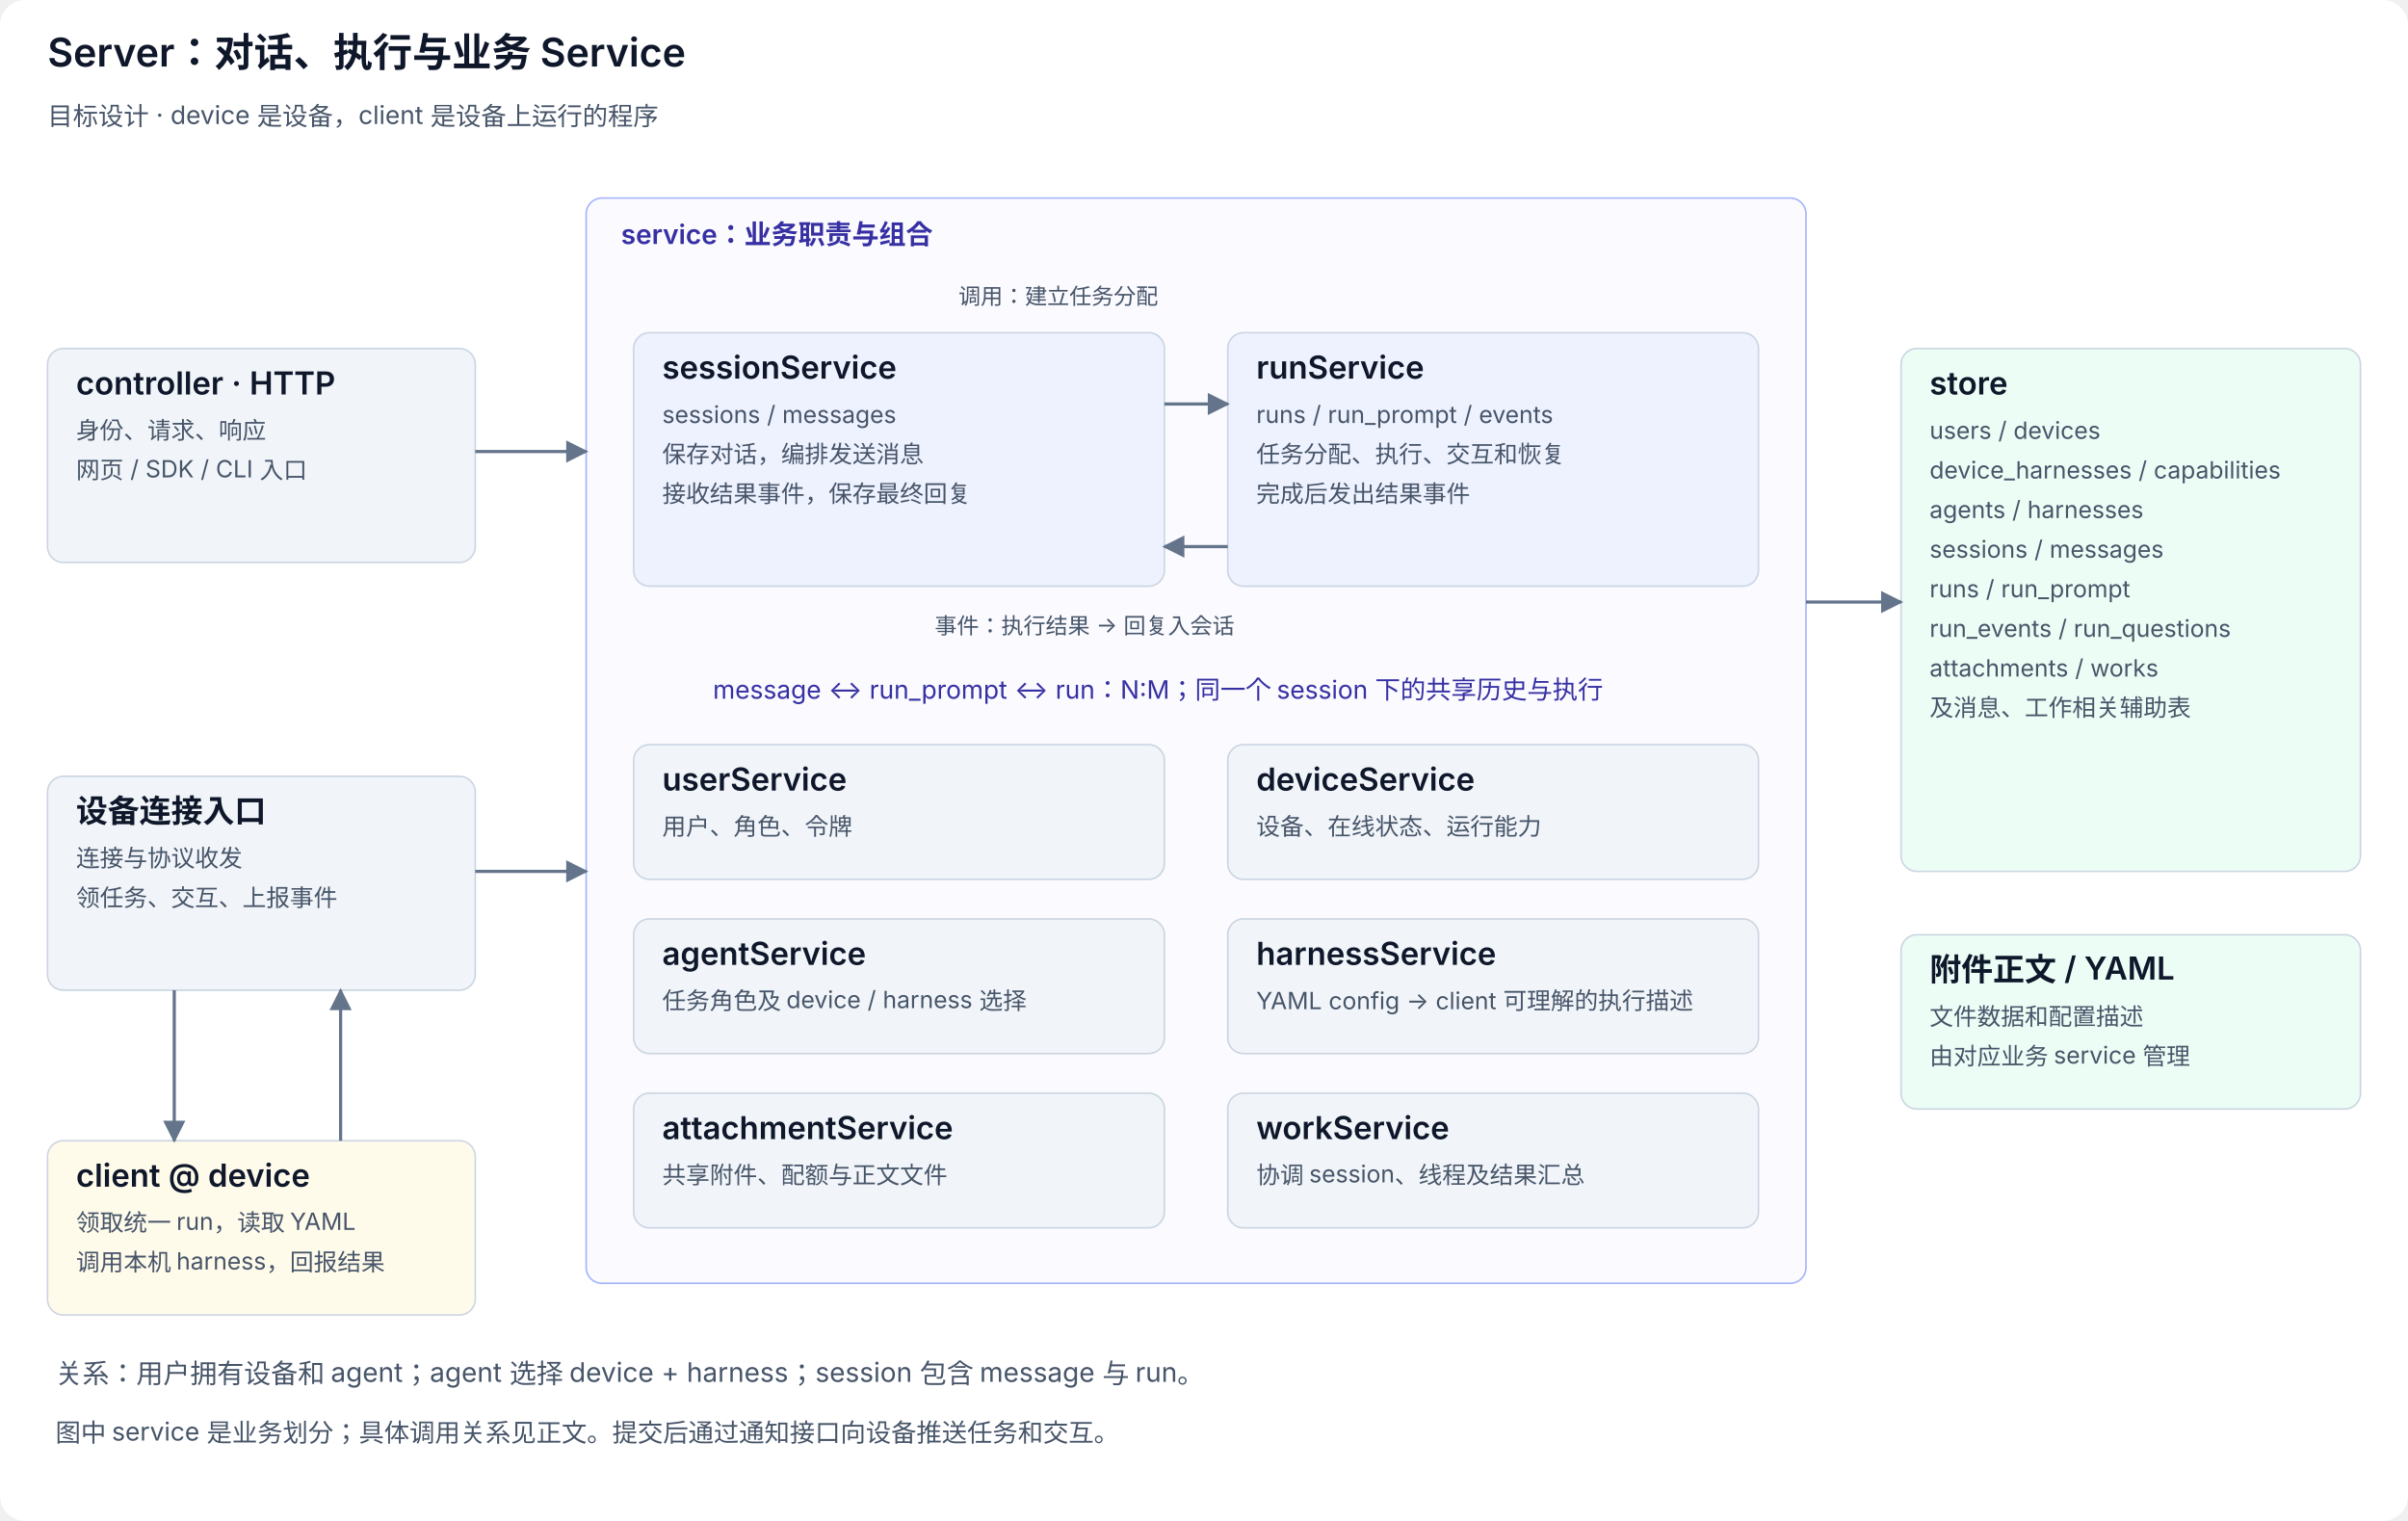
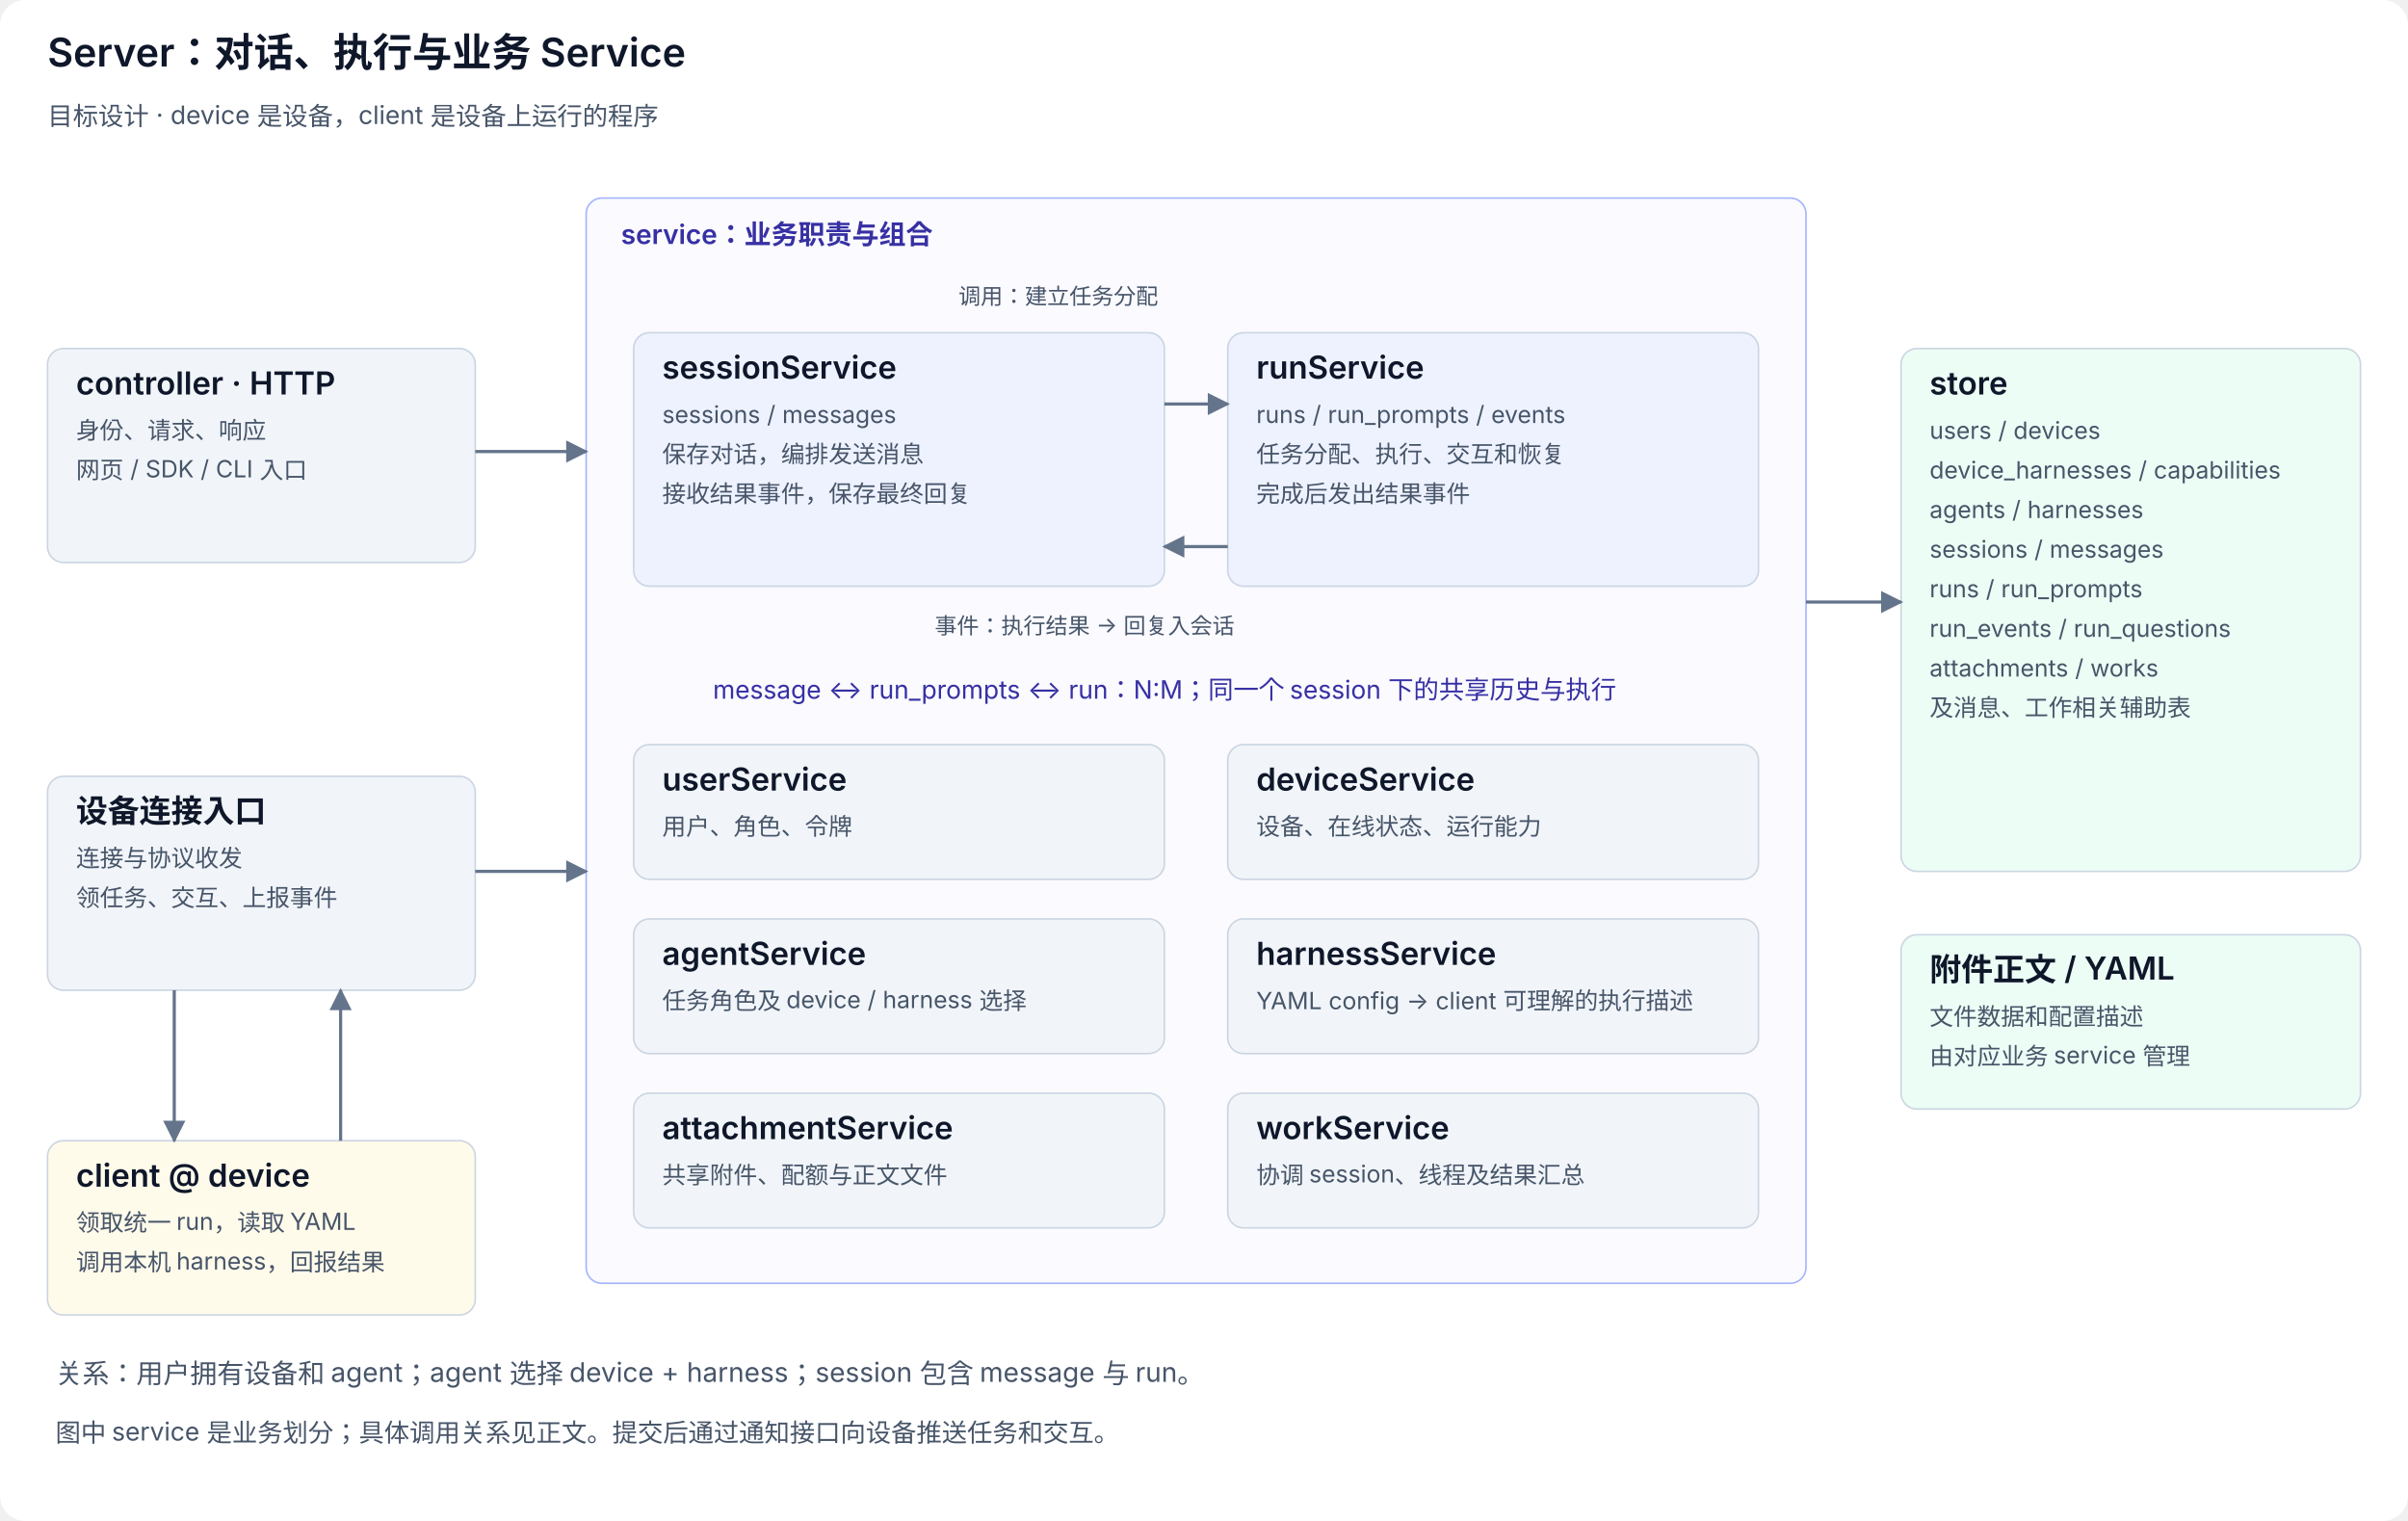
<svg xmlns="http://www.w3.org/2000/svg" width="1520" height="960" viewBox="0 0 1520 960" font-family="-apple-system, Segoe UI, PingFang SC, Microsoft YaHei, sans-serif" role="img" aria-labelledby="title desc">
  <defs>
    <marker id="a" viewBox="0 0 10 10" refX="9" refY="5" markerWidth="7" markerHeight="7" orient="auto-start-reverse">
      <path d="M0,0 L10,5 L0,10 z" fill="#64748b" />
    </marker>
  </defs>
  <rect width="1520" height="960" rx="16" fill="white" />
  <text x="30" y="42" font-size="25" fill="#0f172a" font-weight="600">Server：对话、执行与业务 Service</text>
  <text x="30" y="79" font-size="16" fill="#475569">目标设计 · device 是设备，client 是设备上运行的程序</text>
  <rect x="370" y="125" width="770" height="685" rx="10" fill="#fafaff" stroke="#a5b4fc" />
  <text x="392" y="154" font-size="17" fill="#3730a3" font-weight="600">service：业务职责与组合</text>
  <rect x="400" y="210" width="335" height="160" rx="10" fill="#eef2ff" stroke="#cbd5e1" />
  <text x="418" y="239" font-size="20" fill="#0f172a" font-weight="600">sessionService</text>
  <text x="418" y="267" font-size="15" fill="#475569">sessions / messages</text>
  <text x="418" y="292" font-size="15" fill="#475569">保存对话，编排发送消息</text>
  <text x="418" y="317" font-size="15" fill="#475569">接收结果事件，保存最终回复</text>
  <rect x="775" y="210" width="335" height="160" rx="10" fill="#eef2ff" stroke="#cbd5e1" />
  <text x="793" y="239" font-size="20" fill="#0f172a" font-weight="600">runService</text>
-   <text x="793" y="267" font-size="15" fill="#475569">runs / run_prompt / events</text>
+   <text x="793" y="267" font-size="15" fill="#475569">runs / run_prompts / events</text>
  <text x="793" y="292" font-size="15" fill="#475569">任务分配、执行、交互和恢复</text>
  <text x="793" y="317" font-size="15" fill="#475569">完成后发出结果事件</text>
  <path d="M735 255 H775" fill="none" stroke="#64748b" stroke-width="2" marker-end="url(#a)" />
  <text x="605" y="192" font-size="14" fill="#475569">调用：建立任务分配</text>
  <path d="M775 345 H735" fill="none" stroke="#64748b" stroke-width="2" marker-end="url(#a)" />
  <text x="590" y="400" font-size="14" fill="#475569">事件：执行结果 → 回复入会话</text>
-   <text x="450" y="441" font-size="16" fill="#3730a3">message ↔ run_prompt ↔ run：N:M；同一个 session 下的共享历史与执行</text>
+   <text x="450" y="441" font-size="16" fill="#3730a3">message ↔ run_prompts ↔ run：N:M；同一个 session 下的共享历史与执行</text>
  <rect x="400" y="470" width="335" height="85" rx="10" fill="#f1f5f9" stroke="#cbd5e1" />
  <text x="418" y="499" font-size="20" fill="#0f172a" font-weight="600">userService</text>
  <text x="418" y="527" font-size="15" fill="#475569">用户、角色、令牌</text>
  <rect x="775" y="470" width="335" height="85" rx="10" fill="#f1f5f9" stroke="#cbd5e1" />
  <text x="793" y="499" font-size="20" fill="#0f172a" font-weight="600">deviceService</text>
  <text x="793" y="527" font-size="15" fill="#475569">设备、在线状态、运行能力</text>
  <rect x="400" y="580" width="335" height="85" rx="10" fill="#f1f5f9" stroke="#cbd5e1" />
  <text x="418" y="609" font-size="20" fill="#0f172a" font-weight="600">agentService</text>
  <text x="418" y="637" font-size="15" fill="#475569">任务角色及 device / harness 选择</text>
  <rect x="775" y="580" width="335" height="85" rx="10" fill="#f1f5f9" stroke="#cbd5e1" />
  <text x="793" y="609" font-size="20" fill="#0f172a" font-weight="600">harnessService</text>
  <text x="793" y="637" font-size="15" fill="#475569">YAML config → client 可理解的执行描述</text>
  <rect x="400" y="690" width="335" height="85" rx="10" fill="#f1f5f9" stroke="#cbd5e1" />
  <text x="418" y="719" font-size="20" fill="#0f172a" font-weight="600">attachmentService</text>
  <text x="418" y="747" font-size="15" fill="#475569">共享附件、配额与正文文件</text>
  <rect x="775" y="690" width="335" height="85" rx="10" fill="#f1f5f9" stroke="#cbd5e1" />
  <text x="793" y="719" font-size="20" fill="#0f172a" font-weight="600">workService</text>
  <text x="793" y="747" font-size="15" fill="#475569">协调 session、线程及结果汇总</text>
  <rect x="30" y="220" width="270" height="135" rx="10" fill="#f1f5f9" stroke="#cbd5e1" />
  <text x="48" y="249" font-size="20" fill="#0f172a" font-weight="600">controller · HTTP</text>
  <text x="48" y="277" font-size="15" fill="#475569">身份、请求、响应</text>
  <text x="48" y="302" font-size="15" fill="#475569">网页 / SDK / CLI 入口</text>
  <rect x="30" y="490" width="270" height="135" rx="10" fill="#f1f5f9" stroke="#cbd5e1" />
  <text x="48" y="519" font-size="20" fill="#0f172a" font-weight="600">设备连接入口</text>
  <text x="48" y="547" font-size="15" fill="#475569">连接与协议收发</text>
  <text x="48" y="572" font-size="15" fill="#475569">领任务、交互、上报事件</text>
  <path d="M300 285 H370" fill="none" stroke="#64748b" stroke-width="2" marker-end="url(#a)" />
  <path d="M300 550 H370" fill="none" stroke="#64748b" stroke-width="2" marker-end="url(#a)" />
  <rect x="1200" y="220" width="290" height="330" rx="10" fill="#ecfdf5" stroke="#cbd5e1" />
  <text x="1218" y="249" font-size="20" fill="#0f172a" font-weight="600">store</text>
  <text x="1218" y="277" font-size="15" fill="#475569">users / devices</text>
  <text x="1218" y="302" font-size="15" fill="#475569">device_harnesses / capabilities</text>
  <text x="1218" y="327" font-size="15" fill="#475569">agents / harnesses</text>
  <text x="1218" y="352" font-size="15" fill="#475569">sessions / messages</text>
-   <text x="1218" y="377" font-size="15" fill="#475569">runs / run_prompt</text>
+   <text x="1218" y="377" font-size="15" fill="#475569">runs / run_prompts</text>
  <text x="1218" y="402" font-size="15" fill="#475569">run_events / run_questions</text>
  <text x="1218" y="427" font-size="15" fill="#475569">attachments / works</text>
  <text x="1218" y="452" font-size="15" fill="#475569">及消息、工作相关辅助表</text>
  <path d="M1140 380 H1200" fill="none" stroke="#64748b" stroke-width="2" marker-end="url(#a)" />
  <rect x="1200" y="590" width="290" height="110" rx="10" fill="#ecfdf5" stroke="#cbd5e1" />
  <text x="1218" y="619" font-size="20" fill="#0f172a" font-weight="600">附件正文 / YAML</text>
  <text x="1218" y="647" font-size="15" fill="#475569">文件数据和配置描述</text>
  <text x="1218" y="672" font-size="15" fill="#475569">由对应业务 service 管理</text>
  <rect x="30" y="720" width="270" height="110" rx="10" fill="#fffbeb" stroke="#cbd5e1" />
  <text x="48" y="749" font-size="20" fill="#0f172a" font-weight="600">client @ device</text>
  <text x="48" y="777" font-size="15" fill="#475569">领取统一 run，读取 YAML</text>
  <text x="48" y="802" font-size="15" fill="#475569">调用本机 harness，回报结果</text>
  <path d="M110 625 V720" fill="none" stroke="#64748b" stroke-width="2" marker-end="url(#a)" />
  <path d="M215 720 V625" fill="none" stroke="#64748b" stroke-width="2" marker-end="url(#a)" />
  <text x="35" y="873" font-size="17" fill="#475569">关系：用户拥有设备和 agent；agent 选择 device + harness；session 包含 message 与 run。</text>
  <text x="35" y="910" font-size="16" fill="#475569">图中 service 是业务划分；具体调用关系见正文。提交后通过通知接口向设备推送任务和交互。</text>
</svg>
